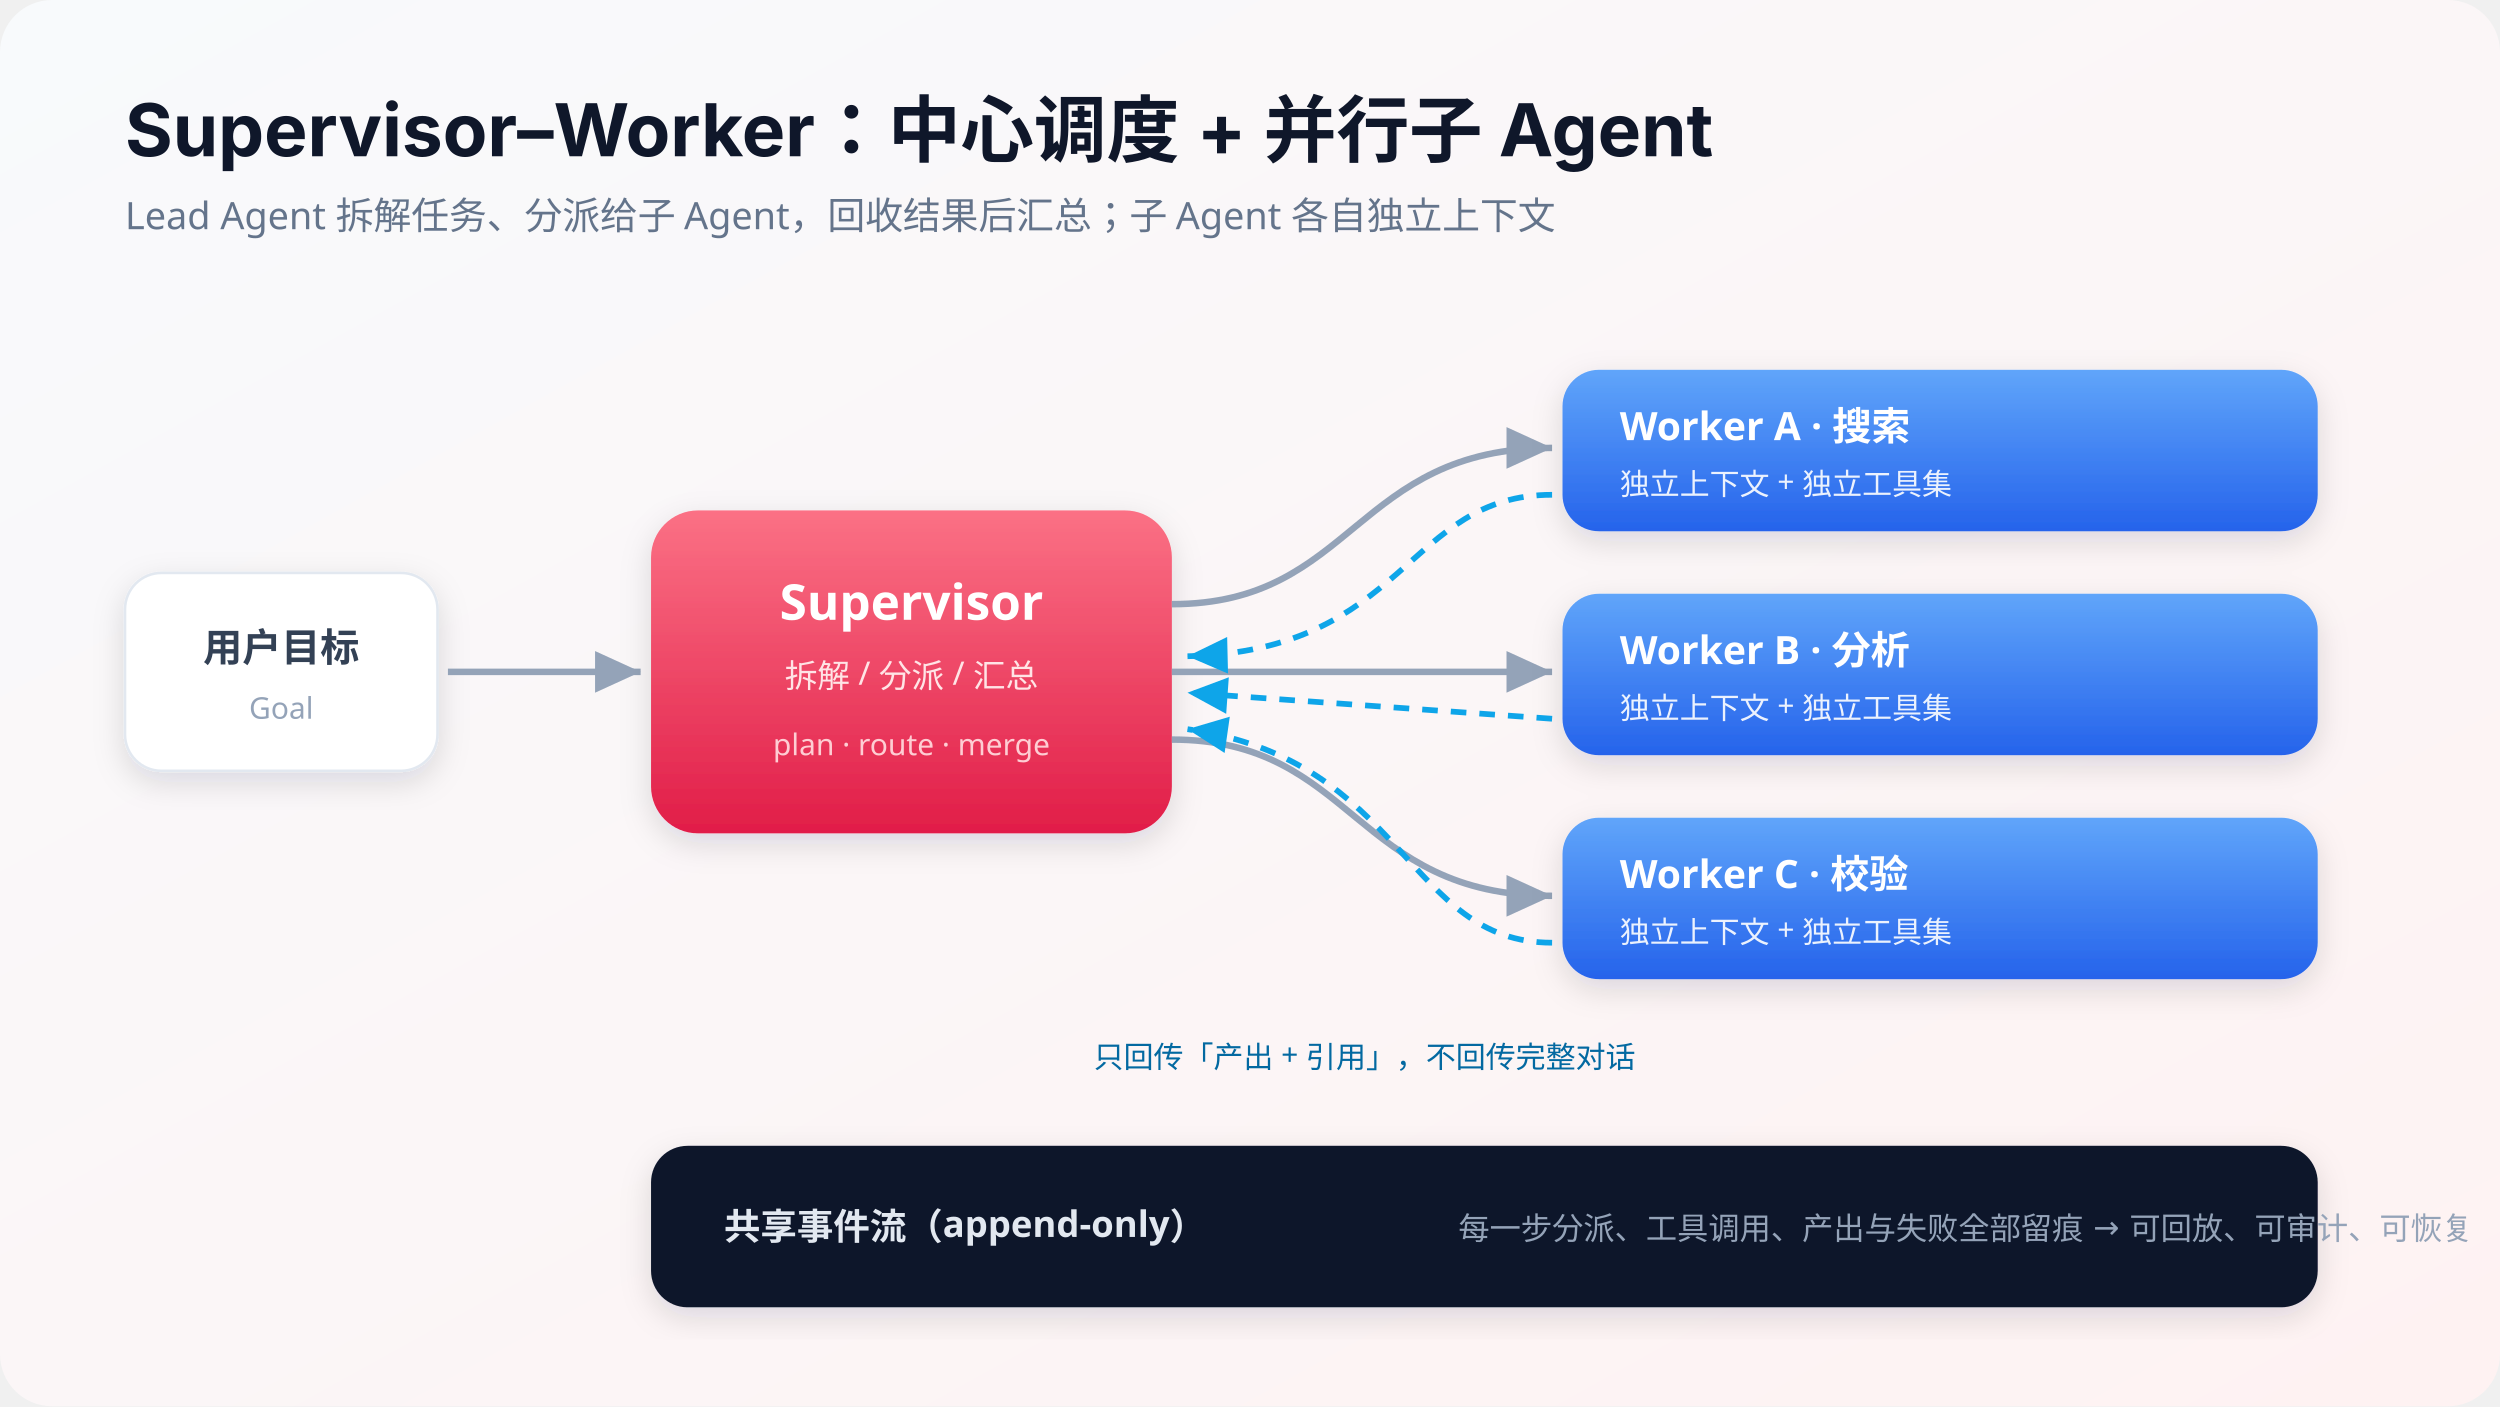
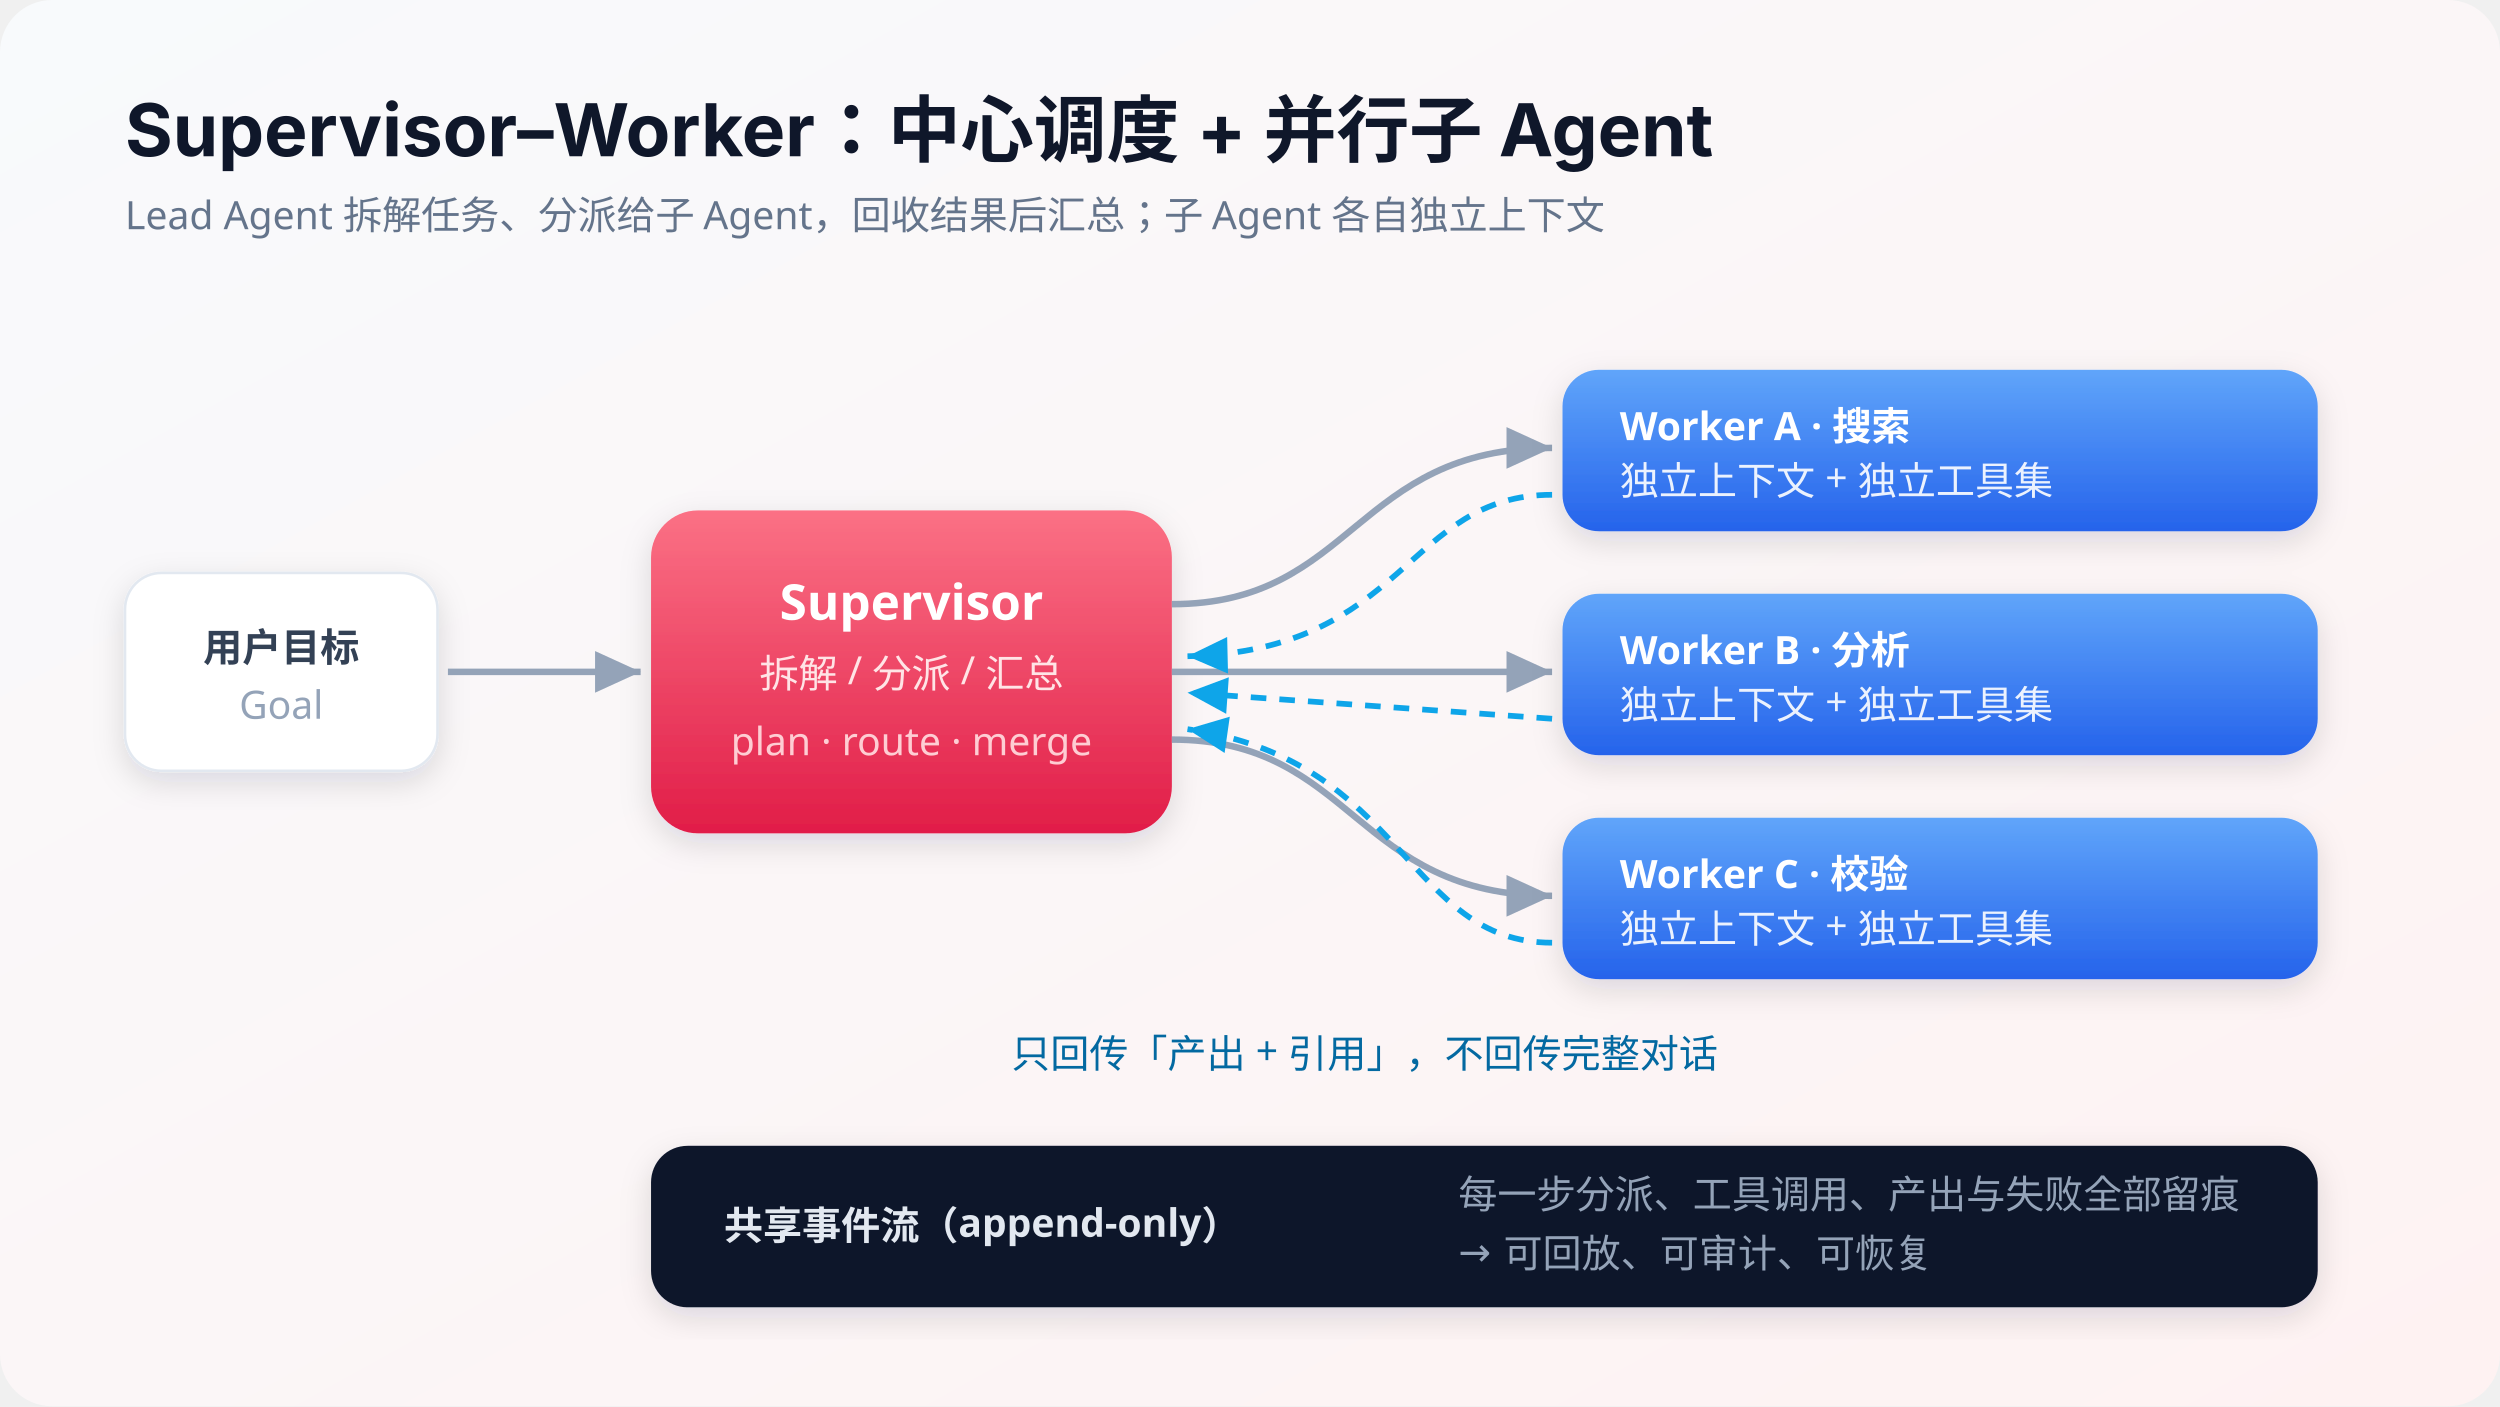
<svg xmlns="http://www.w3.org/2000/svg" viewBox="0 0 960 540" width="960" height="540" role="img" aria-label="多智能体 Supervisor-Worker 协作图">
  <defs>
    <linearGradient id="bg4" x1="0" y1="0" x2="1" y2="1">
      <stop offset="0%" stop-color="#F8FAFC" />
      <stop offset="100%" stop-color="#FEF2F2" />
    </linearGradient>
    <linearGradient id="gSup" x1="0" y1="0" x2="0" y2="1">
      <stop offset="0%" stop-color="#FB7185" />
      <stop offset="100%" stop-color="#E11D48" />
    </linearGradient>
    <linearGradient id="gW" x1="0" y1="0" x2="0" y2="1">
      <stop offset="0%" stop-color="#60A5FA" />
      <stop offset="100%" stop-color="#2563EB" />
    </linearGradient>
    <filter id="sh4" x="-20%" y="-20%" width="140%" height="140%">
      <feDropShadow dx="0" dy="4" stdDeviation="6" flood-color="#0F172A" flood-opacity="0.13" />
    </filter>
    <marker id="arr4" markerWidth="10" markerHeight="10" refX="7" refY="3.2" orient="auto">
      <path d="M0,0 L7,3.2 L0,6.4 z" fill="#94A3B8" />
    </marker>
    <marker id="arr4b" markerWidth="10" markerHeight="10" refX="7" refY="3.2" orient="auto">
      <path d="M0,0 L7,3.2 L0,6.4 z" fill="#0EA5E9" />
    </marker>
  </defs>
  <rect width="960" height="540" rx="20" fill="url(#bg4)" />
  <text x="48" y="60" font-family="system-ui, -apple-system, 'Segoe UI', 'PingFang SC', 'Microsoft YaHei', sans-serif" font-size="28" font-weight="700" fill="#0F172A">Supervisor–Worker：中心调度 + 并行子 Agent</text>
-   <text x="48" y="88" font-family="system-ui, 'PingFang SC', 'Microsoft YaHei', sans-serif" font-size="14.5" fill="#64748B">Lead Agent 拆解任务、分派给子 Agent，回收结果后汇总；子 Agent 各自独立上下文</text>
+   <text x="48" y="88" font-family="system-ui, 'PingFang SC', 'Microsoft YaHei', sans-serif" font-size="15" fill="#64748B">Lead Agent 拆解任务、分派给子 Agent，回收结果后汇总；子 Agent 各自独立上下文</text>
  <g filter="url(#sh4)">
    <rect x="48" y="220" width="120" height="76" rx="14" fill="#FFFFFF" stroke="#E2E8F0" />
  </g>
  <text x="108" y="254" text-anchor="middle" font-family="system-ui, 'PingFang SC', 'Microsoft YaHei', sans-serif" font-size="15" font-weight="700" fill="#334155">用户目标</text>
-   <text x="108" y="276" text-anchor="middle" font-family="system-ui, sans-serif" font-size="11.5" fill="#94A3B8">Goal</text>
+   <text x="108" y="276" text-anchor="middle" font-family="system-ui, sans-serif" font-size="15" fill="#94A3B8">Goal</text>
  <path d="M172 258 L 246 258" stroke="#94A3B8" stroke-width="2.5" marker-end="url(#arr4)" />
  <g filter="url(#sh4)">
    <rect x="250" y="196" width="200" height="124" rx="18" fill="url(#gSup)" />
  </g>
  <text x="350" y="238" text-anchor="middle" font-family="system-ui, 'PingFang SC', 'Microsoft YaHei', sans-serif" font-size="19" font-weight="700" fill="#FFFFFF">Supervisor</text>
-   <text x="350" y="264" text-anchor="middle" font-family="system-ui, 'PingFang SC', 'Microsoft YaHei', sans-serif" font-size="12.5" fill="#FFE4E6">拆解 / 分派 / 汇总</text>
-   <text x="350" y="290" text-anchor="middle" font-family="system-ui, sans-serif" font-size="11.5" fill="#FECDD3">plan · route · merge</text>
+   <text x="350" y="264" text-anchor="middle" font-family="system-ui, 'PingFang SC', 'Microsoft YaHei', sans-serif" font-size="15" fill="#FFE4E6">拆解 / 分派 / 汇总</text>
+   <text x="350" y="290" text-anchor="middle" font-family="system-ui, sans-serif" font-size="15" fill="#FECDD3">plan · route · merge</text>
  <path d="M450 232 C 520 232, 520 172, 596 172" fill="none" stroke="#94A3B8" stroke-width="2.5" marker-end="url(#arr4)" />
  <path d="M450 258 L 596 258" stroke="#94A3B8" stroke-width="2.5" marker-end="url(#arr4)" />
  <path d="M450 284 C 520 284, 520 344, 596 344" fill="none" stroke="#94A3B8" stroke-width="2.5" marker-end="url(#arr4)" />
  <g filter="url(#sh4)">
    <rect x="600" y="142" width="290" height="62" rx="14" fill="url(#gW)" />
    <rect x="600" y="228" width="290" height="62" rx="14" fill="url(#gW)" />
    <rect x="600" y="314" width="290" height="62" rx="14" fill="url(#gW)" />
  </g>
  <g font-family="system-ui, 'PingFang SC', 'Microsoft YaHei', sans-serif" fill="#FFFFFF">
    <text x="622" y="169" font-size="15" font-weight="700">Worker A · 搜索</text>
-     <text x="622" y="190" font-size="11.5" opacity="0.9">独立上下文 + 独立工具集</text>
+     <text x="622" y="190" font-size="15" opacity="0.9">独立上下文 + 独立工具集</text>
    <text x="622" y="255" font-size="15" font-weight="700">Worker B · 分析</text>
-     <text x="622" y="276" font-size="11.5" opacity="0.9">独立上下文 + 独立工具集</text>
+     <text x="622" y="276" font-size="15" opacity="0.9">独立上下文 + 独立工具集</text>
    <text x="622" y="341" font-size="15" font-weight="700">Worker C · 校验</text>
-     <text x="622" y="362" font-size="11.5" opacity="0.9">独立上下文 + 独立工具集</text>
+     <text x="622" y="362" font-size="15" opacity="0.9">独立上下文 + 独立工具集</text>
  </g>
  <path d="M596 190 C 540 190, 540 250, 456 252" fill="none" stroke="#0EA5E9" stroke-width="2.2" stroke-dasharray="6 5" marker-end="url(#arr4b)" />
  <path d="M596 276 L 456 266" stroke="#0EA5E9" stroke-width="2.2" stroke-dasharray="6 5" marker-end="url(#arr4b)" />
  <path d="M596 362 C 540 362, 540 292, 456 280" fill="none" stroke="#0EA5E9" stroke-width="2.2" stroke-dasharray="6 5" marker-end="url(#arr4b)" />
-   <text x="524" y="410" text-anchor="middle" font-family="system-ui, 'PingFang SC', 'Microsoft YaHei', sans-serif" font-size="11.5" fill="#0369A1">只回传「产出 + 引用」，不回传完整对话</text>
+   <text x="524" y="410" text-anchor="middle" font-family="system-ui, 'PingFang SC', 'Microsoft YaHei', sans-serif" font-size="15" fill="#0369A1">只回传「产出 + 引用」，不回传完整对话</text>
  <g filter="url(#sh4)">
    <rect x="250" y="440" width="640" height="62" rx="14" fill="#0F172A" />
  </g>
-   <text x="278" y="476" font-family="system-ui, 'PingFang SC', 'Microsoft YaHei', sans-serif" font-size="14" font-weight="700" fill="#E2E8F0">共享事件流（append-only）</text>
-   <text x="560" y="476" font-family="system-ui, 'PingFang SC', 'Microsoft YaHei', sans-serif" font-size="12" fill="#94A3B8">每一步分派、工具调用、产出与失败全部留痕 → 可回放、可审计、可恢复</text>
+   <text x="278" y="476" font-family="system-ui, 'PingFang SC', 'Microsoft YaHei', sans-serif" font-size="15" font-weight="700" fill="#E2E8F0">共享事件流（append-only）</text>
+   <text x="560" y="464" font-family="system-ui, 'PingFang SC', 'Microsoft YaHei', sans-serif" font-size="15" fill="#94A3B8">每一步分派、工具调用、产出与失败全部留痕</text>
+   <text x="560" y="486" font-family="system-ui, 'PingFang SC', 'Microsoft YaHei', sans-serif" font-size="15" fill="#94A3B8">→ 可回放、可审计、可恢复</text>
</svg>
